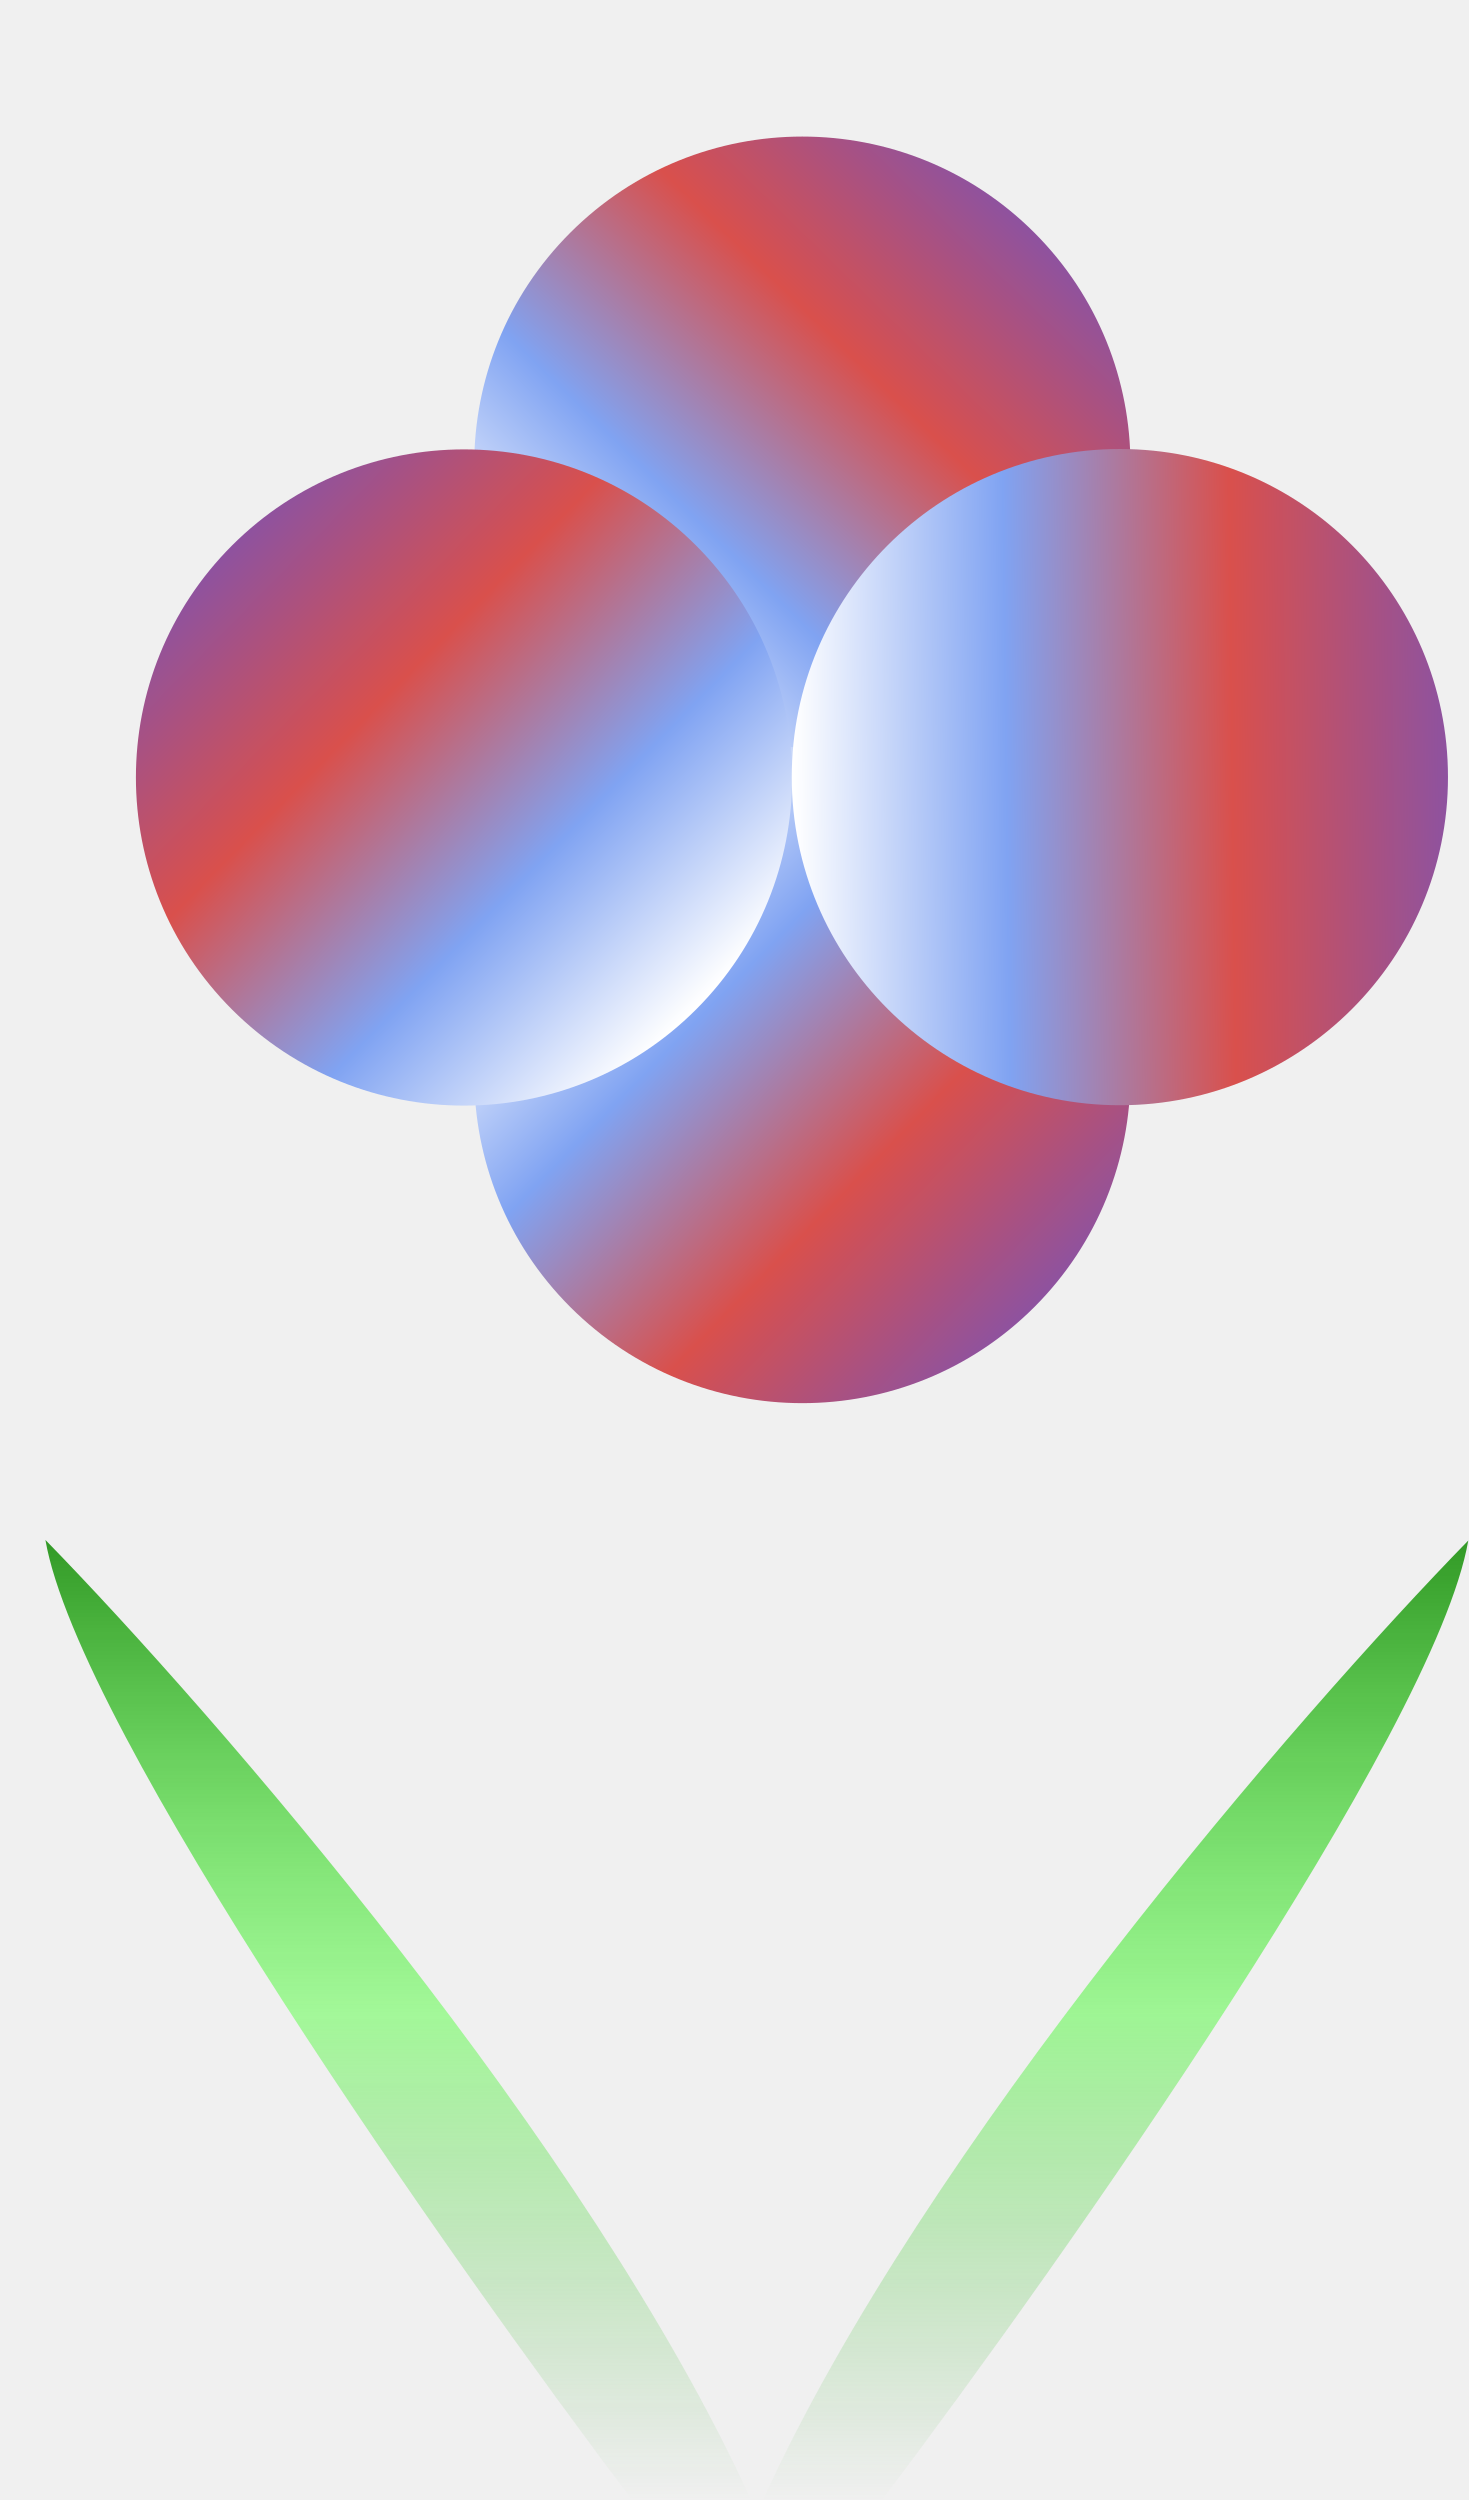
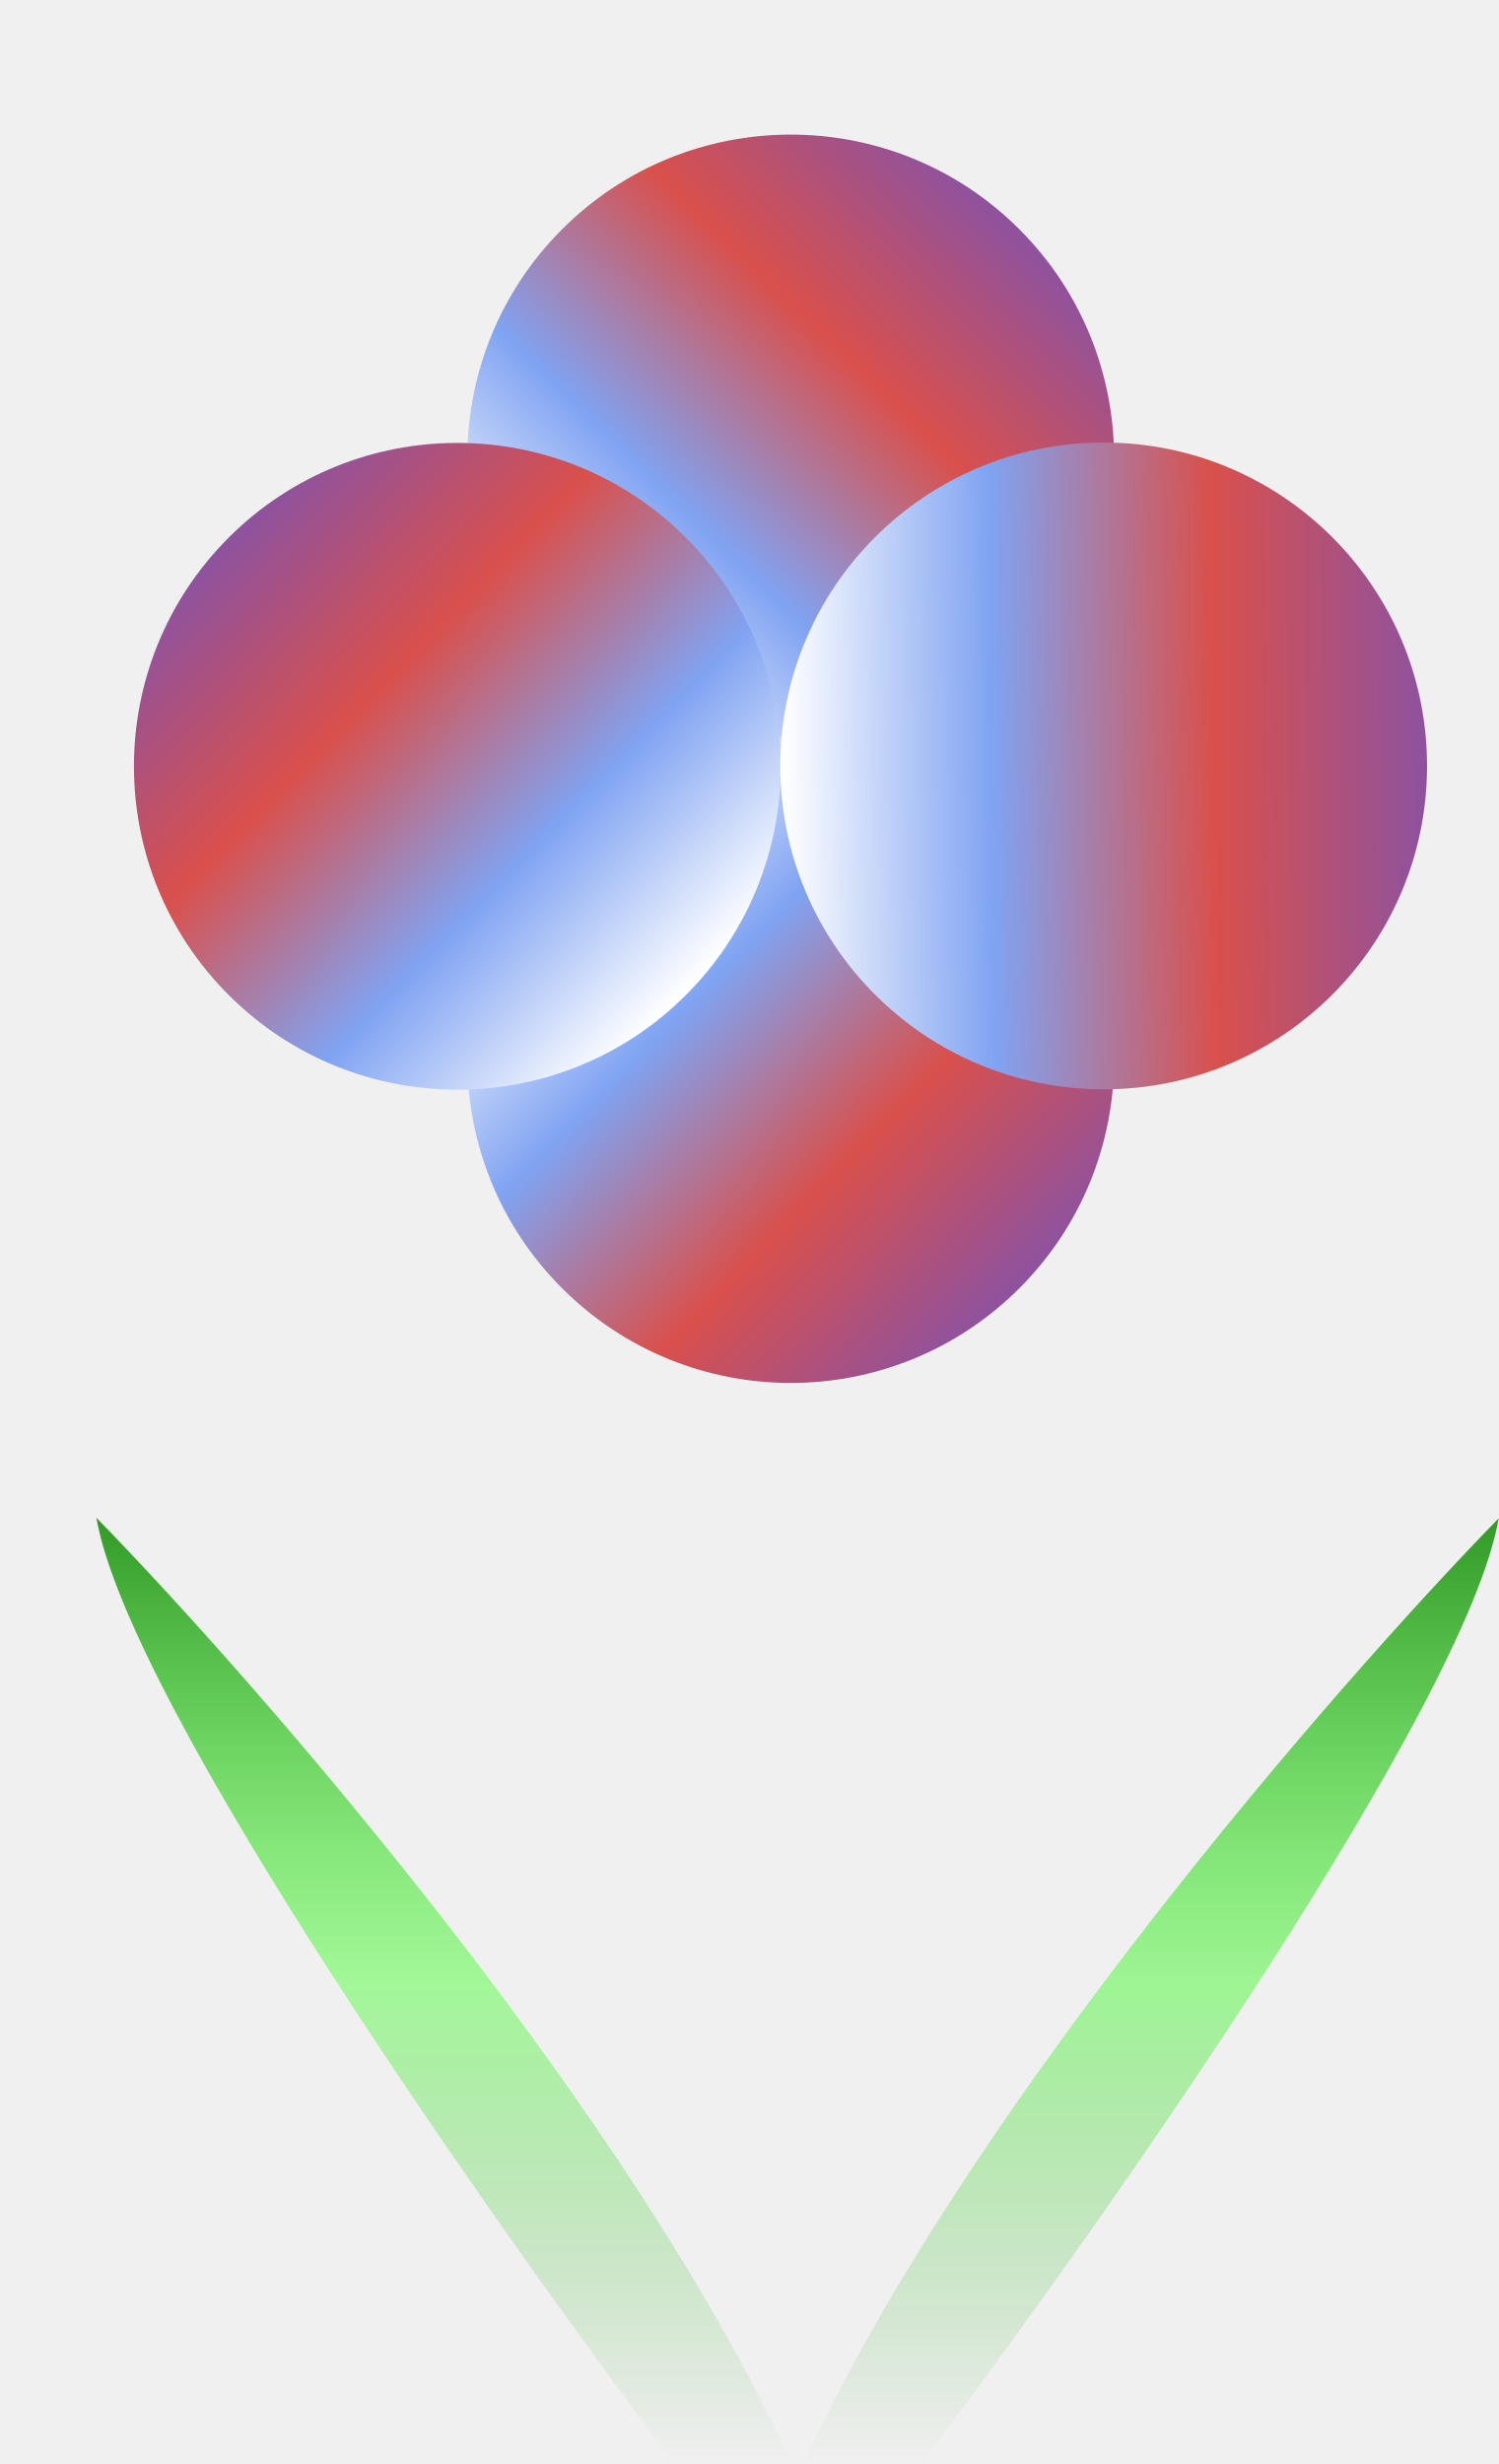
- <svg xmlns="http://www.w3.org/2000/svg" width="1261" height="2147" viewBox="0 0 1261 2147" fill="none">
-   <path d="M39 1322.49C67.269 1486.17 386.689 1940.36 542.866 2147H644.948C506.745 1842.67 183.398 1470.53 39 1322.49Z" fill="url(#paint0_linear_474_370)" />
-   <path d="M1260.95 1323C1232.68 1486.68 913.259 1940.87 757.082 2147.51H655C793.203 1843.18 1116.55 1471.03 1260.95 1323Z" fill="url(#paint1_linear_474_370)" />
+ <svg xmlns="http://www.w3.org/2000/svg" width="1306" height="2147" viewBox="0 0 1306 2147" fill="none">
+   <path d="M84 1322.49C112.269 1486.17 431.689 1940.36 587.866 2147H689.948C551.745 1842.67 228.398 1470.53 84 1322.49Z" fill="url(#paint0_linear_474_370)" />
+   <path d="M1305.95 1323C1277.68 1486.68 958.259 1940.87 802.082 2147.51H700C838.203 1843.18 1161.55 1471.03 1305.95 1323Z" fill="url(#paint1_linear_474_370)" />
  <g clip-path="url(#clip0_474_370)">
    <path d="M888.288 598.314C998.332 488.27 998.332 309.855 888.288 199.811C778.245 89.768 599.829 89.768 489.786 199.811C379.742 309.855 379.742 488.27 489.786 598.314C599.829 708.357 778.245 708.357 888.288 598.314Z" fill="url(#paint2_linear_474_370)" />
    <path d="M489.786 1122.5C599.829 1232.55 778.245 1232.55 888.288 1122.5C998.332 1012.46 998.332 834.043 888.288 723.999C778.245 613.956 599.829 613.956 489.786 723.999C379.742 834.043 379.742 1012.46 489.786 1122.5Z" fill="url(#paint3_linear_474_370)" />
    <path d="M597.753 468.469C487.71 358.425 309.294 358.425 199.251 468.469C89.207 578.512 89.207 756.928 199.251 866.971C309.294 977.015 487.71 977.015 597.753 866.971C707.797 756.928 707.797 578.512 597.753 468.469Z" fill="url(#paint4_linear_474_370)" />
    <path d="M961.74 949.175C1117.37 949.175 1243.52 823.016 1243.52 667.391C1243.52 511.766 1117.37 385.607 961.74 385.607C806.115 385.607 679.956 511.766 679.956 667.391C679.956 823.016 806.115 949.175 961.74 949.175Z" fill="url(#paint5_linear_474_370)" />
  </g>
  <defs>
-     <linearGradient id="paint0_linear_474_370" x1="341.974" y1="1322.49" x2="341.974" y2="2147" gradientUnits="userSpaceOnUse">
+     <linearGradient id="paint0_linear_474_370" x1="386.974" y1="1322.49" x2="386.974" y2="2147" gradientUnits="userSpaceOnUse">
      <stop stop-color="#329926" />
      <stop offset="0.495" stop-color="#57FF43" stop-opacity="0.505" />
      <stop offset="1" stop-color="#329926" stop-opacity="0" />
    </linearGradient>
-     <linearGradient id="paint1_linear_474_370" x1="957.974" y1="1323" x2="957.974" y2="2147.51" gradientUnits="userSpaceOnUse">
+     <linearGradient id="paint1_linear_474_370" x1="1002.97" y1="1323" x2="1002.97" y2="2147.51" gradientUnits="userSpaceOnUse">
      <stop stop-color="#329926" />
      <stop offset="0.495" stop-color="#4EFA3A" stop-opacity="0.505" />
      <stop offset="1" stop-color="#329926" stop-opacity="0" />
    </linearGradient>
    <linearGradient id="paint2_linear_474_370" x1="523.819" y1="632.348" x2="917.681" y2="229.205" gradientUnits="userSpaceOnUse">
      <stop offset="0.005" stop-color="white" />
      <stop offset="0.328" stop-color="#80A3F2" />
      <stop offset="0.672" stop-color="#D9504C" />
      <stop offset="1" stop-color="#8E529F" />
    </linearGradient>
    <linearGradient id="paint3_linear_474_370" x1="455.752" y1="758.033" x2="858.895" y2="1151.89" gradientUnits="userSpaceOnUse">
      <stop offset="0.005" stop-color="white" />
      <stop offset="0.328" stop-color="#80A3F2" />
      <stop offset="0.672" stop-color="#D9504C" />
      <stop offset="1" stop-color="#8E529F" />
    </linearGradient>
    <linearGradient id="paint4_linear_474_370" x1="631.786" y1="832.937" x2="228.644" y2="439.076" gradientUnits="userSpaceOnUse">
      <stop offset="0.005" stop-color="white" />
      <stop offset="0.328" stop-color="#80A3F2" />
      <stop offset="0.672" stop-color="#D9504C" />
      <stop offset="1" stop-color="#8E529F" />
    </linearGradient>
    <linearGradient id="paint5_linear_474_370" x1="679.956" y1="715.522" x2="1243.52" y2="708.959" gradientUnits="userSpaceOnUse">
      <stop offset="0.005" stop-color="white" />
      <stop offset="0.328" stop-color="#80A3F2" />
      <stop offset="0.672" stop-color="#D9504C" />
      <stop offset="1" stop-color="#8E529F" />
    </linearGradient>
    <clipPath id="clip0_474_370">
      <rect width="1244" height="1322" fill="white" />
    </clipPath>
  </defs>
</svg>
